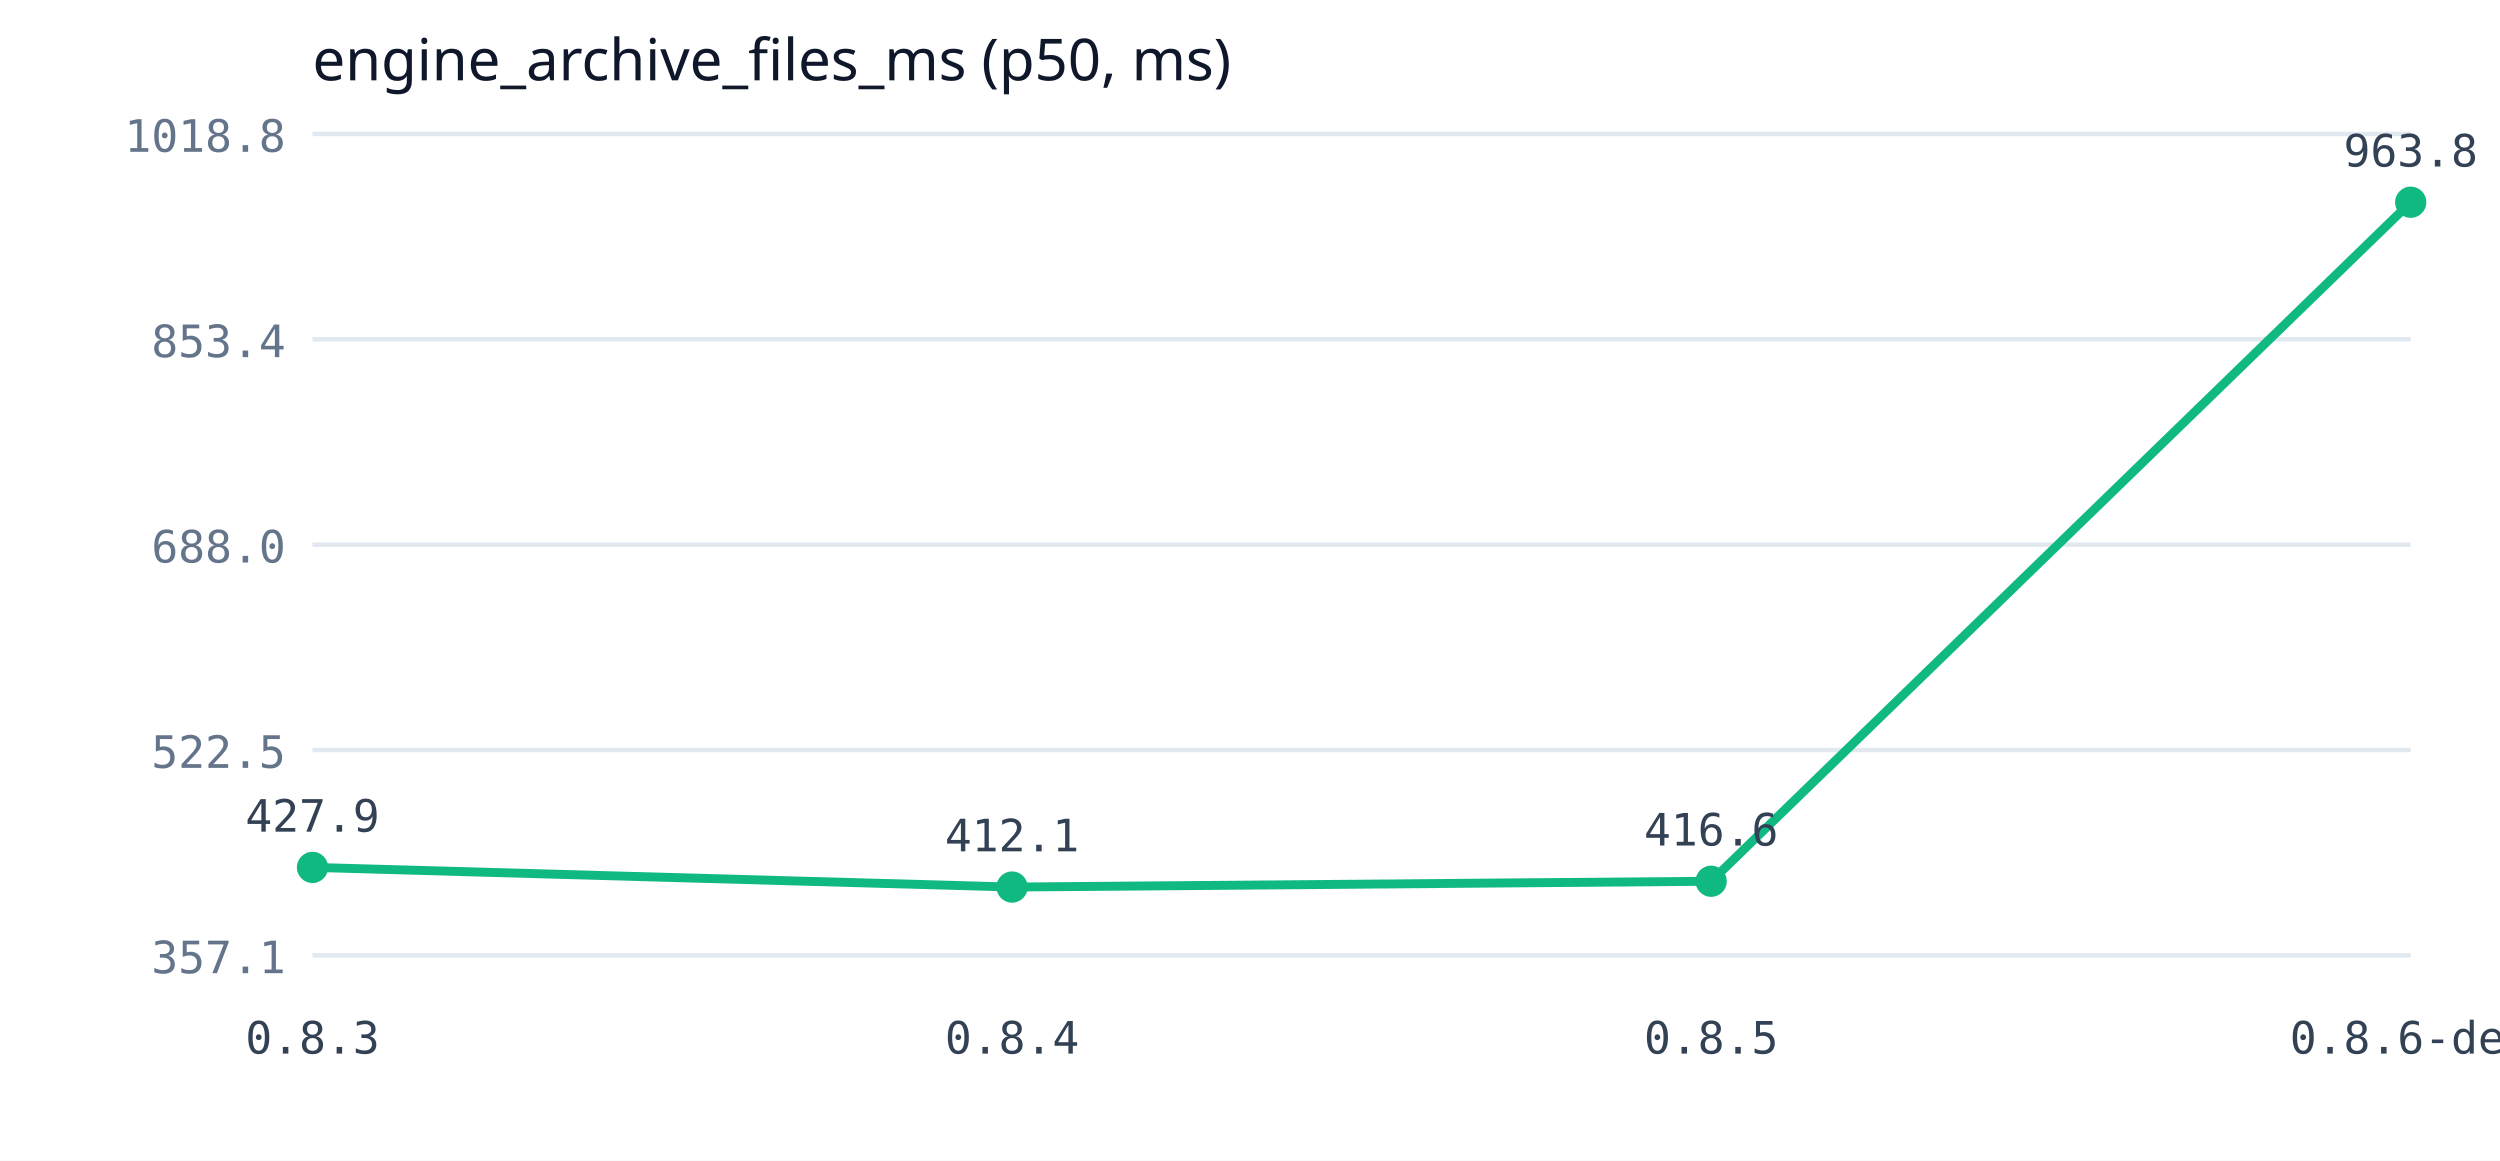
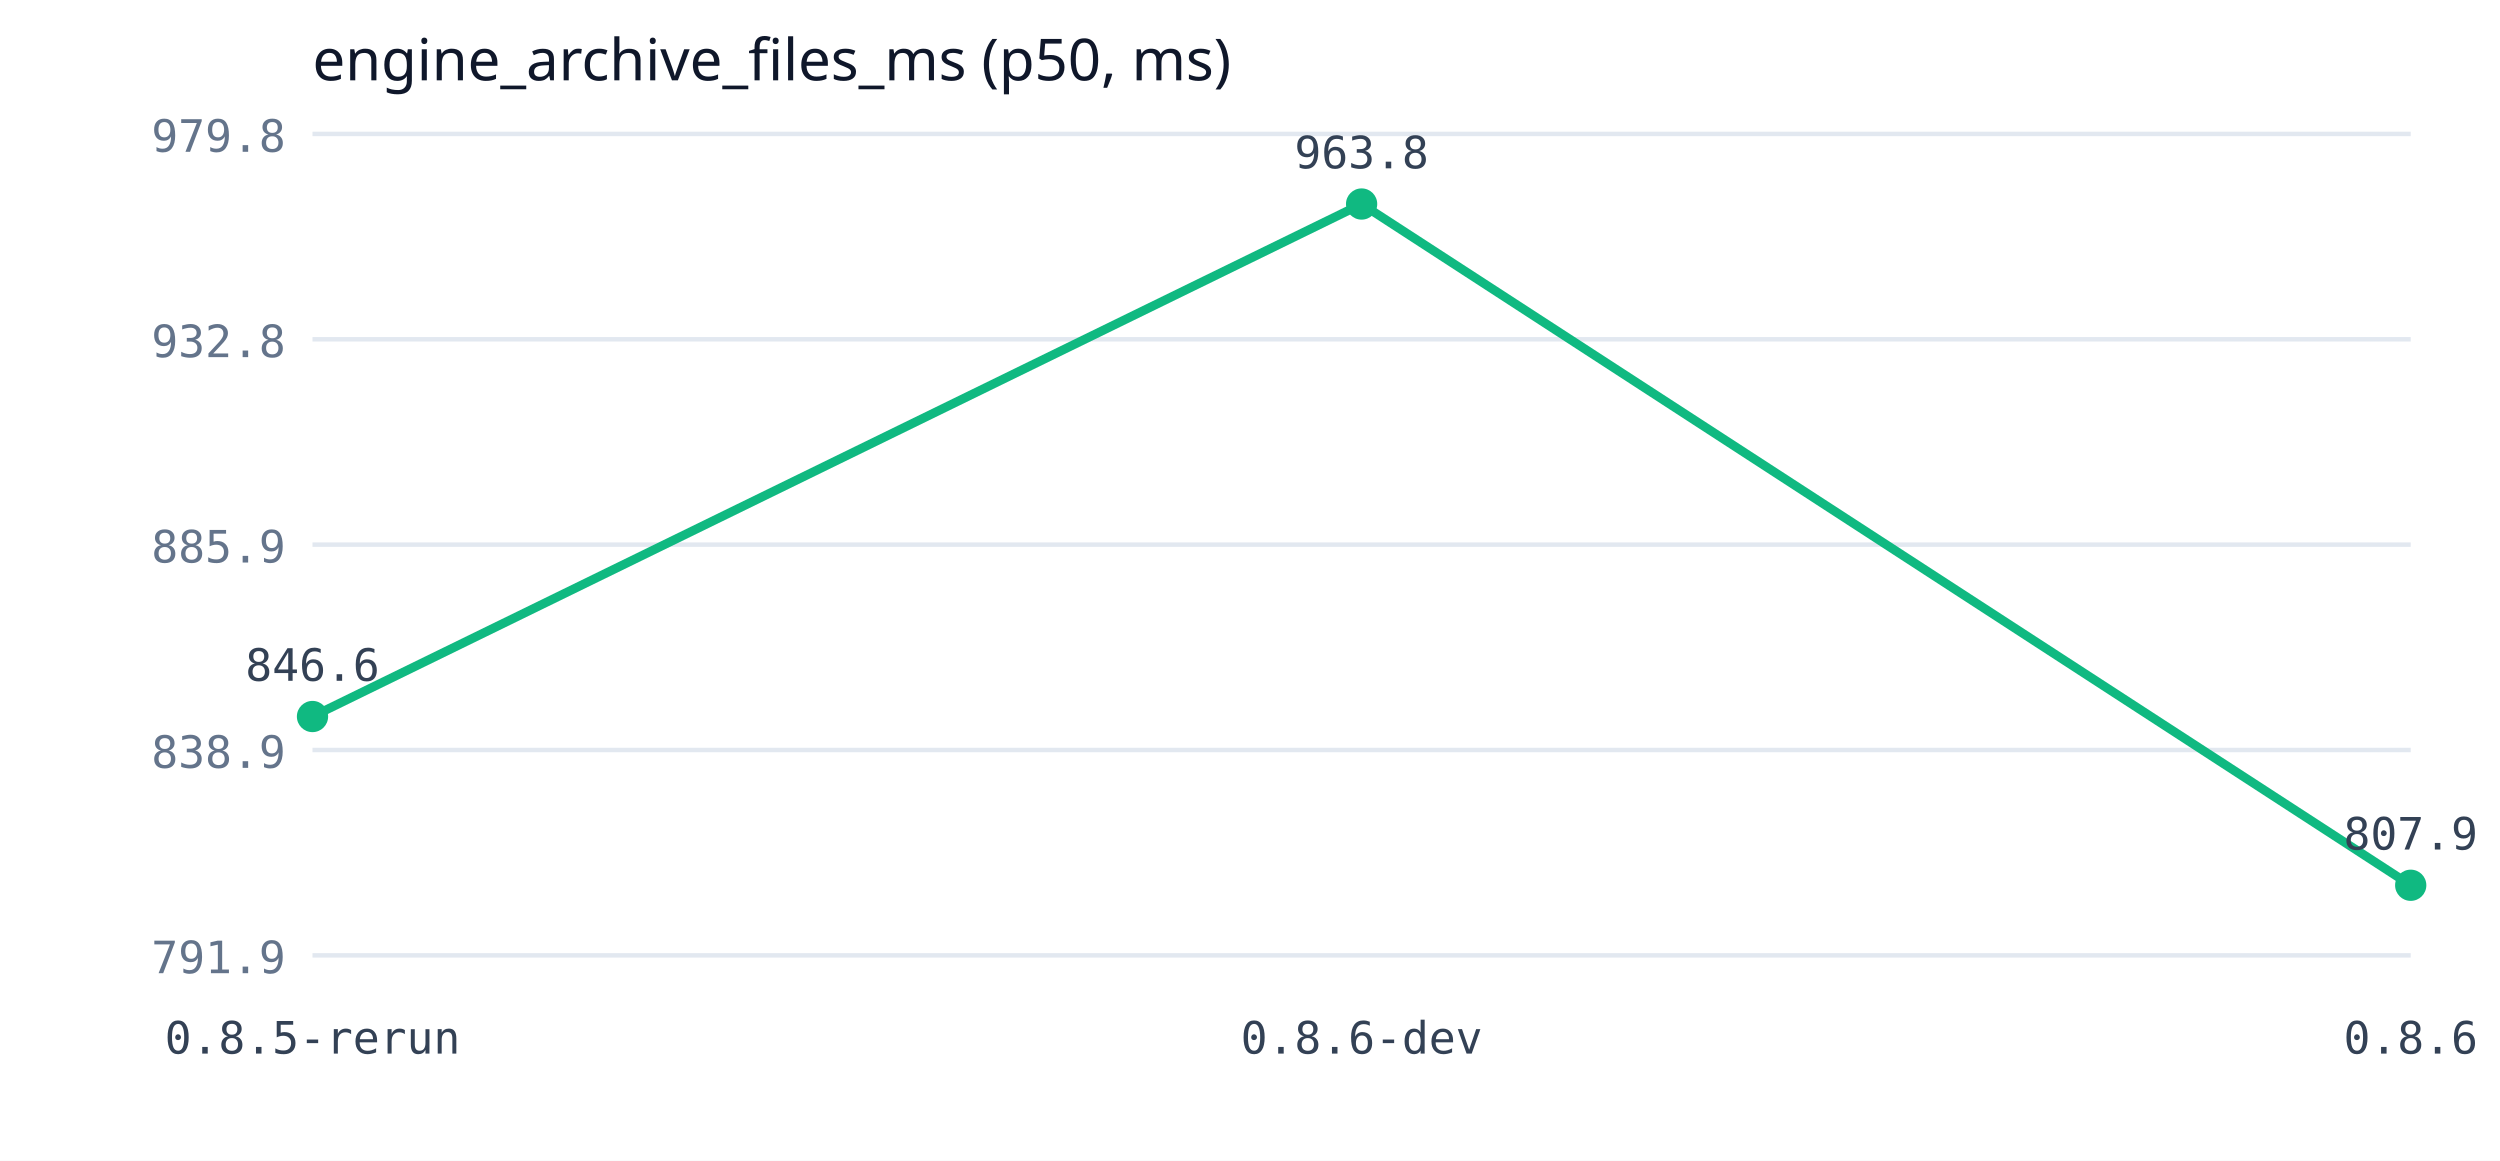
<svg xmlns="http://www.w3.org/2000/svg" width="560" height="260" viewBox="0 0 560 260">
  <rect width="560" height="260" fill="#ffffff" />
  <text x="70" y="18" font-family="Segoe UI" font-size="13" fill="#0f172a">engine_archive_files_ms (p50, ms)</text>
  <line x1="70" y1="214" x2="540" y2="214" stroke="#e2e8f0" stroke-width="1" />
-   <text x="64" y="218" font-family="Consolas" font-size="10" fill="#64748b" text-anchor="end">357.1</text>
+   <text x="64" y="218" font-family="Consolas" font-size="10" fill="#64748b" text-anchor="end">791.9</text>
  <line x1="70" y1="168" x2="540" y2="168" stroke="#e2e8f0" stroke-width="1" />
-   <text x="64" y="172" font-family="Consolas" font-size="10" fill="#64748b" text-anchor="end">522.5</text>
+   <text x="64" y="172" font-family="Consolas" font-size="10" fill="#64748b" text-anchor="end">838.9</text>
  <line x1="70" y1="122" x2="540" y2="122" stroke="#e2e8f0" stroke-width="1" />
-   <text x="64" y="126" font-family="Consolas" font-size="10" fill="#64748b" text-anchor="end">688.0</text>
+   <text x="64" y="126" font-family="Consolas" font-size="10" fill="#64748b" text-anchor="end">885.9</text>
  <line x1="70" y1="76" x2="540" y2="76" stroke="#e2e8f0" stroke-width="1" />
-   <text x="64" y="80" font-family="Consolas" font-size="10" fill="#64748b" text-anchor="end">853.4</text>
+   <text x="64" y="80" font-family="Consolas" font-size="10" fill="#64748b" text-anchor="end">932.8</text>
  <line x1="70" y1="30" x2="540" y2="30" stroke="#e2e8f0" stroke-width="1" />
-   <text x="64" y="34" font-family="Consolas" font-size="10" fill="#64748b" text-anchor="end">1018.8</text>
-   <polyline points="70,194.3 226.7,198.7 383.3,197.4 540,45.3" fill="none" stroke="#10b981" stroke-width="2" />
-   <circle cx="70" cy="194.3" r="3.5" fill="#10b981" />
-   <text x="70" y="186.3" font-family="Consolas" font-size="10" fill="#334155" text-anchor="middle">427.9</text>
-   <text x="70" y="236" font-family="Consolas" font-size="10" fill="#334155" text-anchor="middle">0.8.3</text>
-   <circle cx="226.7" cy="198.7" r="3.5" fill="#10b981" />
-   <text x="226.7" y="190.7" font-family="Consolas" font-size="10" fill="#334155" text-anchor="middle">412.1</text>
-   <text x="226.7" y="236" font-family="Consolas" font-size="10" fill="#334155" text-anchor="middle">0.8.4</text>
-   <circle cx="383.3" cy="197.4" r="3.5" fill="#10b981" />
-   <text x="383.3" y="189.4" font-family="Consolas" font-size="10" fill="#334155" text-anchor="middle">416.6</text>
-   <text x="383.3" y="236" font-family="Consolas" font-size="10" fill="#334155" text-anchor="middle">0.8.5</text>
-   <circle cx="540" cy="45.3" r="3.5" fill="#10b981" />
-   <text x="540" y="37.3" font-family="Consolas" font-size="10" fill="#334155" text-anchor="middle">963.8</text>
-   <text x="540" y="236" font-family="Consolas" font-size="10" fill="#334155" text-anchor="middle">0.8.6-dev</text>
+   <text x="64" y="34" font-family="Consolas" font-size="10" fill="#64748b" text-anchor="end">979.8</text>
+   <polyline points="70,160.5 305,45.7 540,198.3" fill="none" stroke="#10b981" stroke-width="2" />
+   <circle cx="70" cy="160.5" r="3.5" fill="#10b981" />
+   <text x="70" y="152.5" font-family="Consolas" font-size="10" fill="#334155" text-anchor="middle">846.6</text>
+   <text x="70" y="236" font-family="Consolas" font-size="10" fill="#334155" text-anchor="middle">0.8.5-rerun</text>
+   <circle cx="305" cy="45.7" r="3.5" fill="#10b981" />
+   <text x="305" y="37.7" font-family="Consolas" font-size="10" fill="#334155" text-anchor="middle">963.8</text>
+   <text x="305" y="236" font-family="Consolas" font-size="10" fill="#334155" text-anchor="middle">0.8.6-dev</text>
+   <circle cx="540" cy="198.3" r="3.5" fill="#10b981" />
+   <text x="540" y="190.3" font-family="Consolas" font-size="10" fill="#334155" text-anchor="middle">807.9</text>
+   <text x="540" y="236" font-family="Consolas" font-size="10" fill="#334155" text-anchor="middle">0.8.6</text>
</svg>
